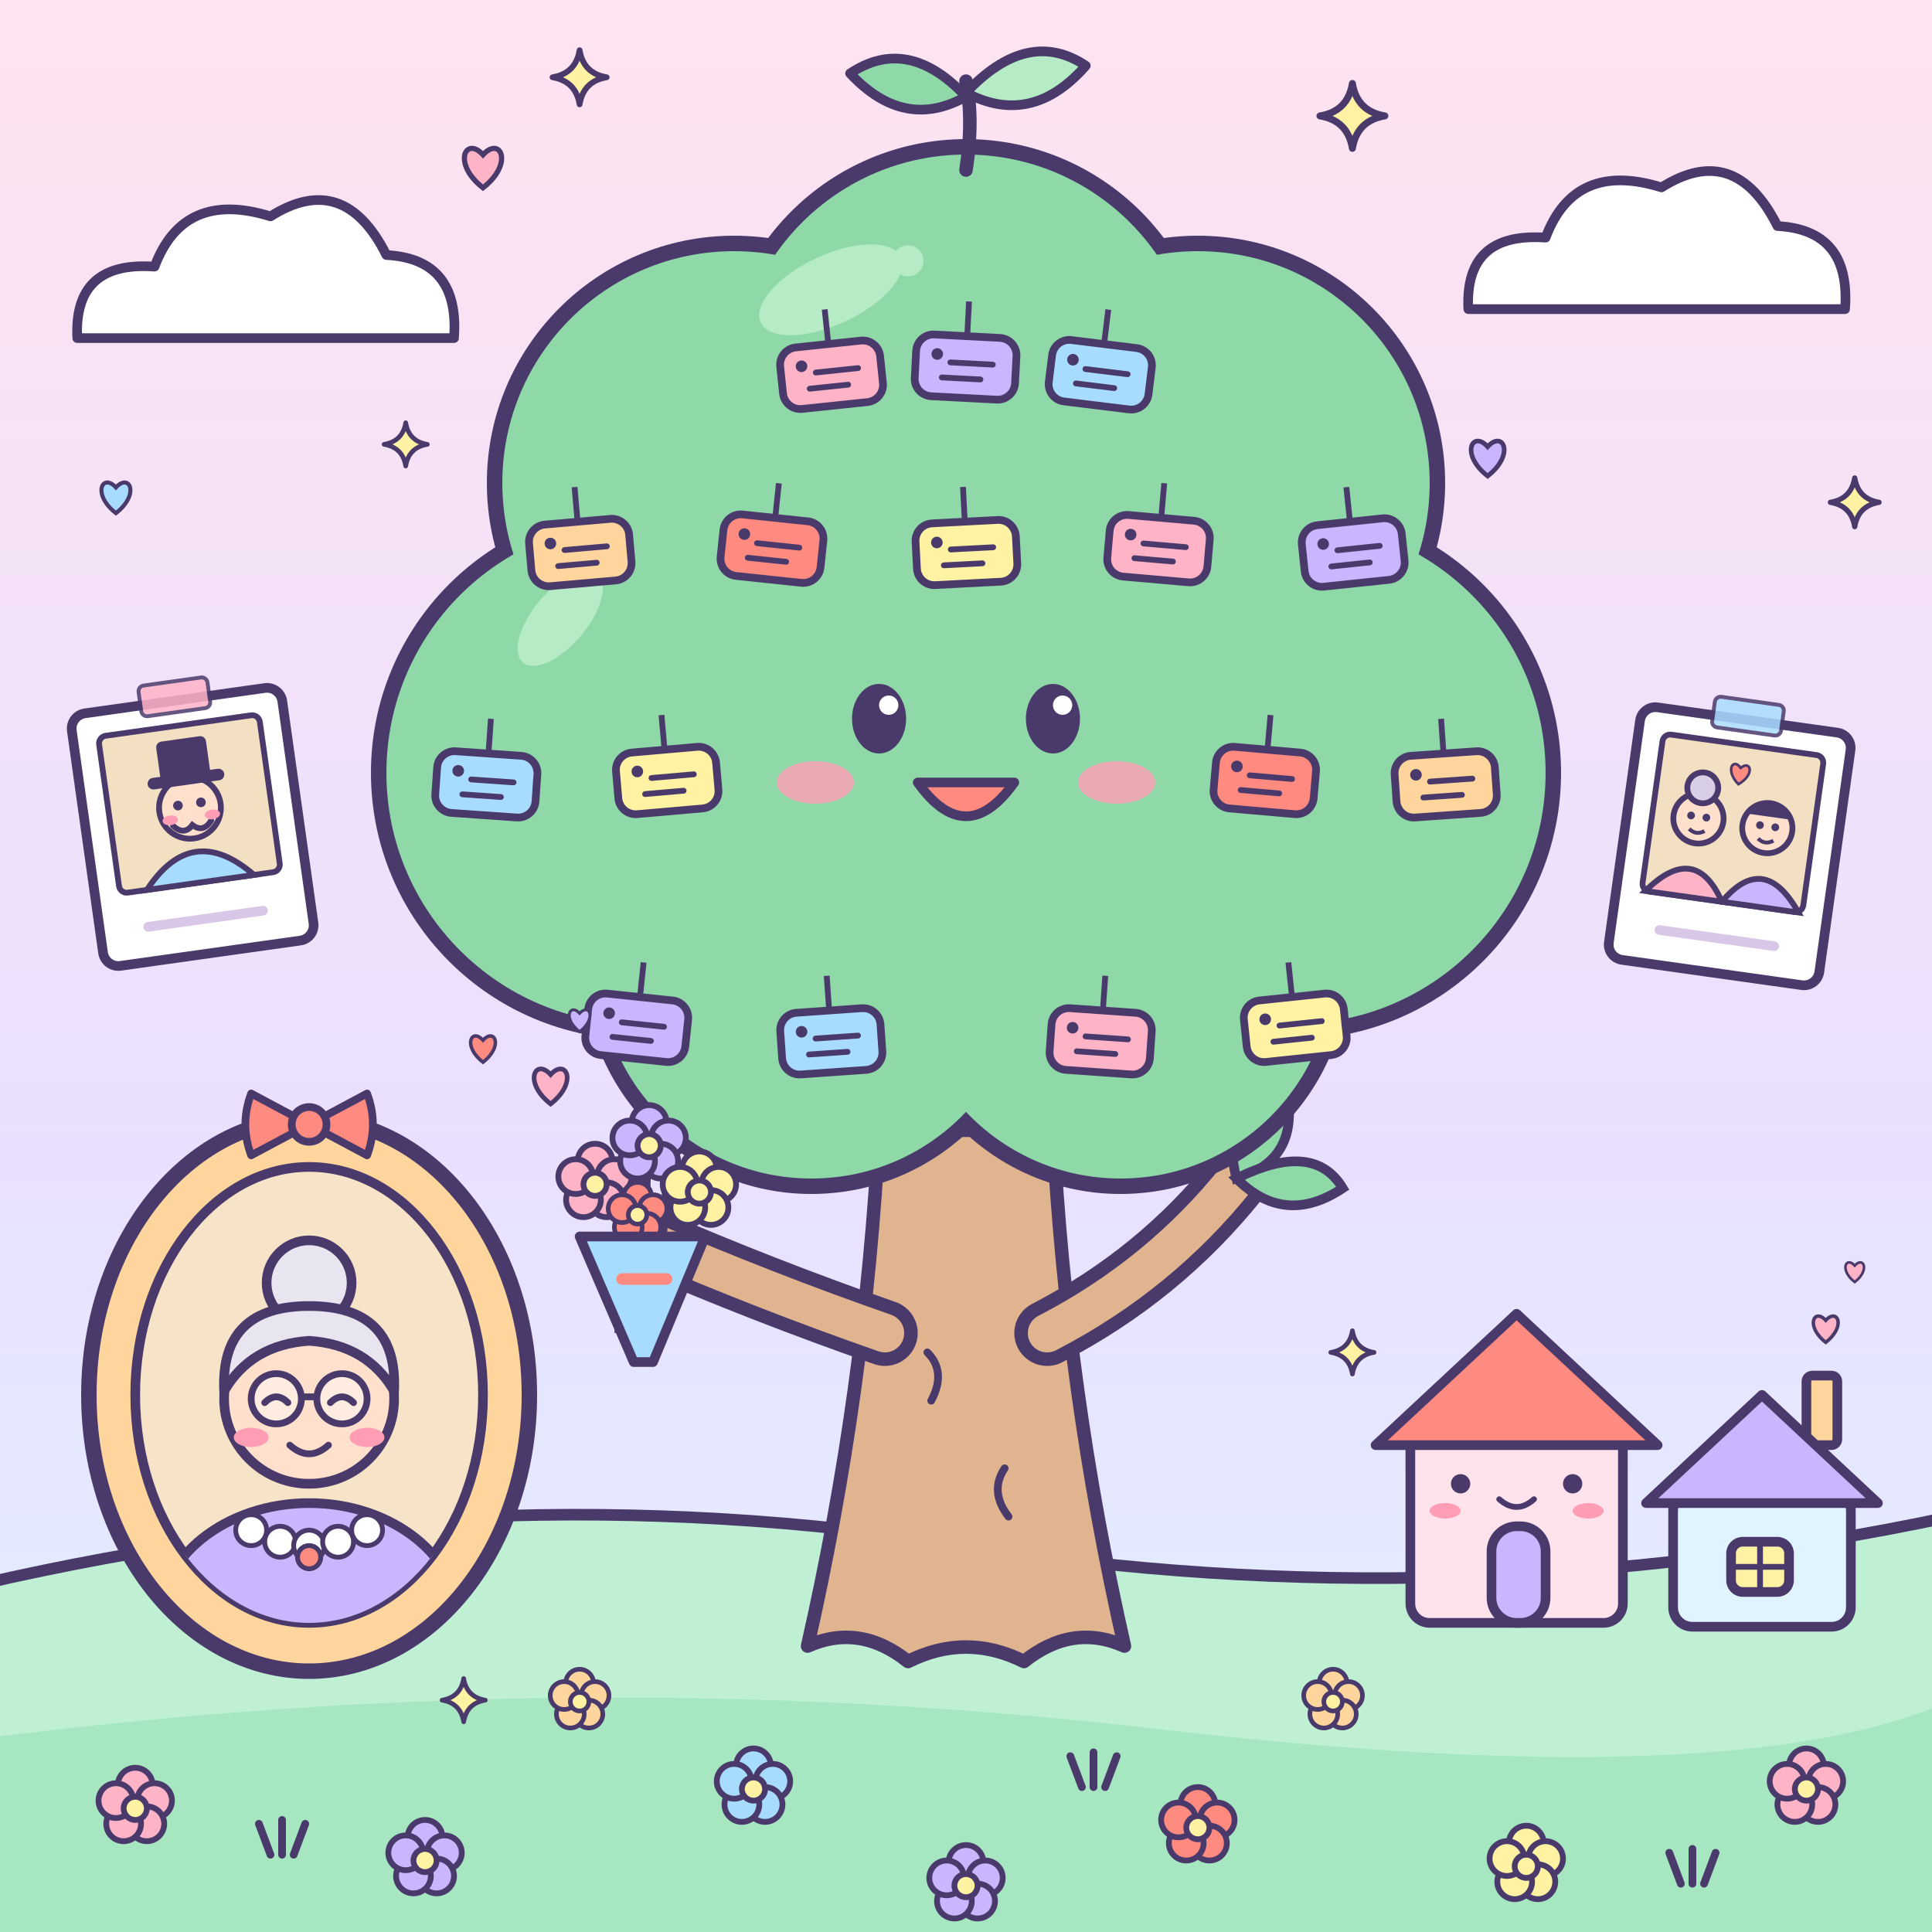
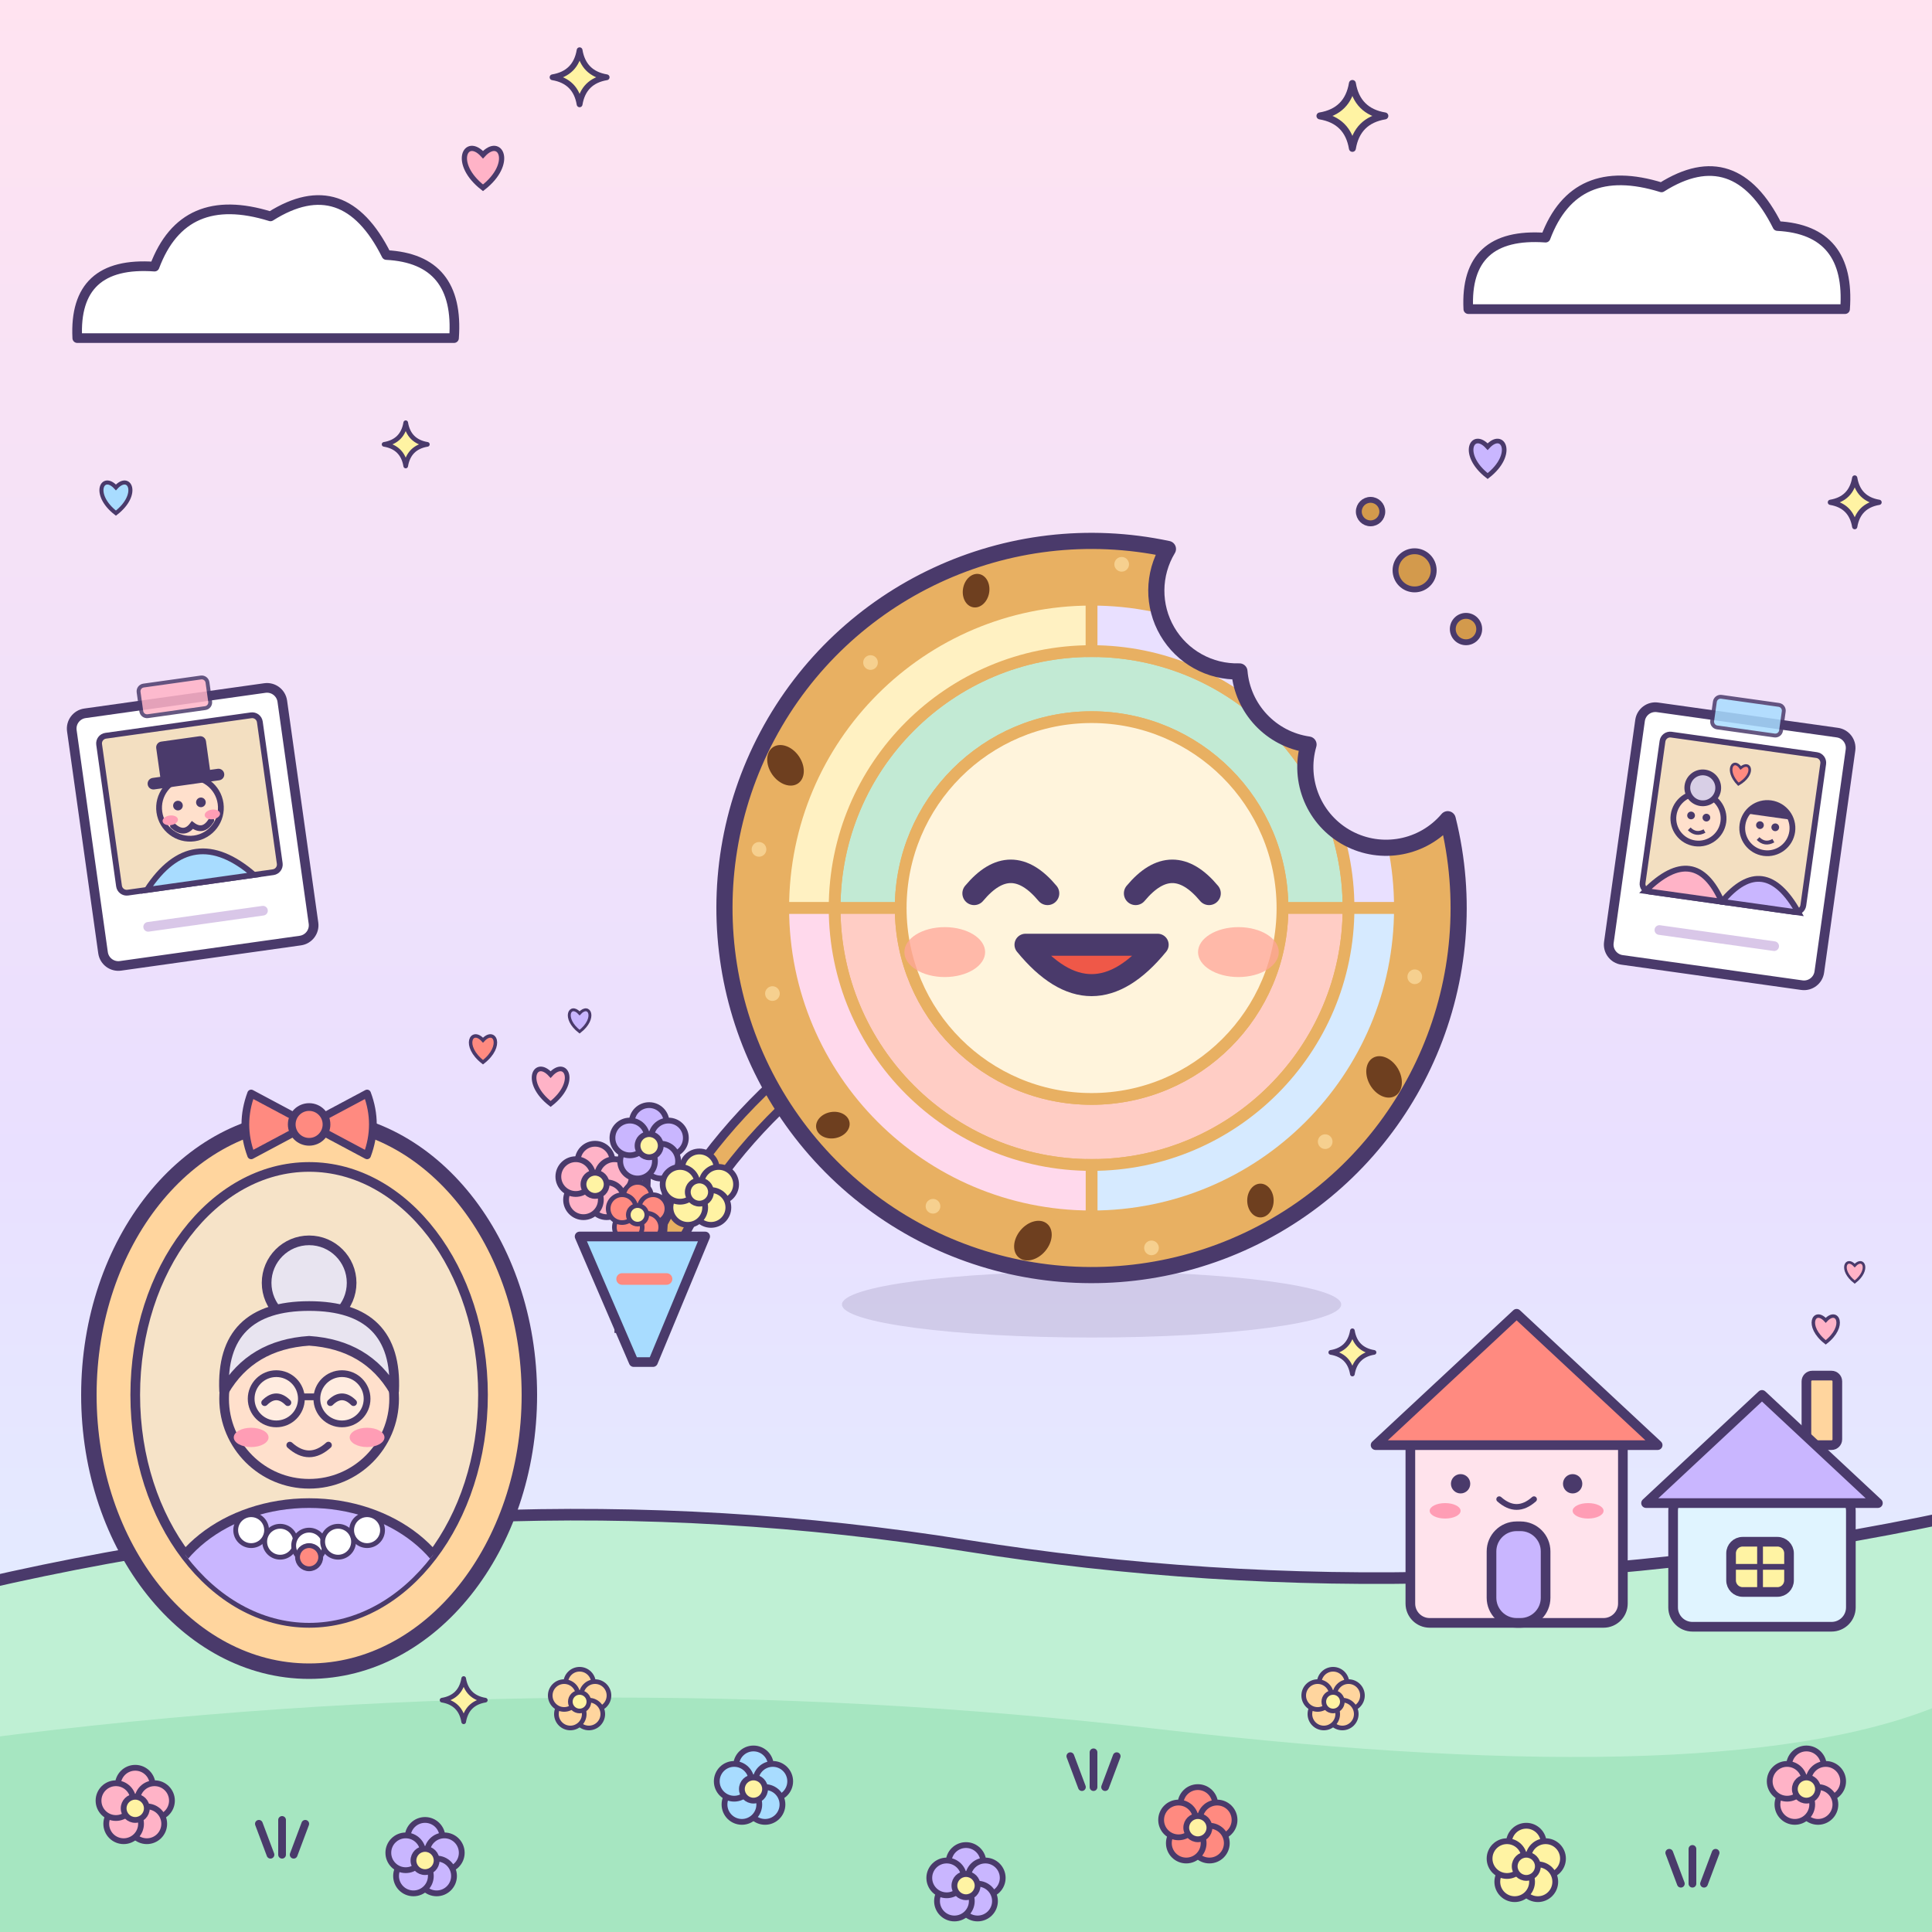
<svg xmlns="http://www.w3.org/2000/svg" viewBox="0 0 1000 1000">
  <defs>
    <linearGradient id="sky" x1="0" y1="0" x2="0" y2="1">
      <stop offset="0" stop-color="#ffe3f0" />
      <stop offset="0.6" stop-color="#e9e0ff" />
      <stop offset="1" stop-color="#dff3ff" />
    </linearGradient>
    <clipPath id="oval">
      <ellipse cx="160" cy="722" rx="90" ry="118" />
    </clipPath>
    <g id="cn">
      <circle cx="500" cy="330" r="190" />
      <circle cx="330" cy="400" r="130" />
      <circle cx="670" cy="400" r="130" />
      <circle cx="380" cy="250" r="120" />
      <circle cx="620" cy="250" r="120" />
      <circle cx="500" cy="200" r="120" />
      <circle cx="420" cy="500" r="110" />
      <circle cx="580" cy="500" r="110" />
    </g>
    <g id="t">
      <path d="M0 -30 V-12" stroke="#4a3a6b" stroke-width="3" fill="none" />
      <rect x="-26" y="-12" width="52" height="32" rx="9" stroke="#4a3a6b" stroke-width="4" />
      <circle cx="-15" cy="-2" r="3" fill="#4a3a6b" />
      <path d="M-8 2 H14 M-12 10 H8" stroke="#4a3a6b" stroke-width="3" stroke-linecap="round" fill="none" />
    </g>
    <g id="fl" stroke="#4a3a6b" stroke-width="3">
      <circle cx="0" cy="-11" r="9" />
      <circle cx="10" cy="-3" r="9" />
      <circle cx="6" cy="9" r="9" />
      <circle cx="-6" cy="9" r="9" />
      <circle cx="-10" cy="-3" r="9" />
      <circle cx="0" cy="1" r="6" fill="#fff3a3" />
    </g>
    <path id="hr" d="M0 8 C-18 -6 -10 -22 0 -11 C10 -22 18 -6 0 8Z" stroke="#4a3a6b" stroke-width="3" />
    <path id="sp" d="M0 -14 Q2 -2 14 0 Q2 2 0 14 Q-2 2 -14 0 Q-2 -2 0 -14Z" fill="#fff3a3" stroke="#4a3a6b" stroke-width="3" stroke-linejoin="round" />
  </defs>
  <rect width="1000" height="1000" fill="url(#sky)" />
  <g fill="#ffffff" stroke="#4a3a6b" stroke-width="5" stroke-linejoin="round">
    <path d="M40 175 Q38 135 80 138 Q95 98 140 112 Q178 88 200 132 Q238 134 235 175 Z" />
    <path d="M760 160 Q758 120 800 123 Q815 83 860 97 Q898 73 920 117 Q958 119 955 160 Z" />
  </g>
  <g fill="#ffb3c7">
    <use href="#hr" transform="translate(250,90) scale(0.9)" />
    <use href="#hr" transform="translate(770,240) scale(0.8)" fill="#c9b6ff" />
    <use href="#hr" transform="translate(60,260) scale(0.7)" fill="#a8dcff" />
  </g>
  <use href="#sp" transform="translate(300,40)" />
  <use href="#sp" transform="translate(700,60) scale(1.2)" />
  <use href="#sp" transform="translate(960,260) scale(0.9)" />
  <use href="#sp" transform="translate(210,230) scale(0.8)" />
  <g transform="translate(100,430) rotate(-8)">
    <rect x="-55" y="-68" width="110" height="132" rx="8" fill="#ffffff" stroke="#4a3a6b" stroke-width="5" />
    <rect x="-42" y="-55" width="84" height="82" rx="4" fill="#f3dfc1" stroke="#4a3a6b" stroke-width="3" />
    <path d="M-28 27 Q0 -5 28 27Z" fill="#a8dcff" stroke="#4a3a6b" stroke-width="3" />
    <circle cx="0" cy="-12" r="16" fill="#ffe0cc" stroke="#4a3a6b" stroke-width="3" />
    <rect x="-13" y="-48" width="26" height="22" rx="3" fill="#4a3a6b" />
    <rect x="-20" y="-30" width="40" height="6" rx="3" fill="#4a3a6b" />
    <path d="M-10 -4 Q-5 2 0 -3 Q5 2 10 -4" stroke="#4a3a6b" stroke-width="3" fill="none" stroke-linecap="round" />
    <circle cx="-6" cy="-14" r="2.5" fill="#4a3a6b" />
    <circle cx="6" cy="-14" r="2.5" fill="#4a3a6b" />
    <ellipse cx="-11" cy="-7" rx="4" ry="2.5" fill="#ff9db5" />
    <ellipse cx="11" cy="-7" rx="4" ry="2.5" fill="#ff9db5" />
    <rect x="-18" y="-78" width="36" height="16" rx="3" fill="#ffb3c7" opacity="0.85" stroke="#4a3a6b" stroke-width="2" />
    <path d="M-30 46 H30" stroke="#d9c7e8" stroke-width="5" stroke-linecap="round" />
  </g>
  <g transform="translate(895,440) rotate(8)">
    <rect x="-55" y="-68" width="110" height="132" rx="8" fill="#ffffff" stroke="#4a3a6b" stroke-width="5" />
    <rect x="-42" y="-55" width="84" height="82" rx="4" fill="#f3dfc1" stroke="#4a3a6b" stroke-width="3" />
    <path d="M-40 27 Q-18 -2 0 27Z" fill="#ffb3c7" stroke="#4a3a6b" stroke-width="3" />
    <path d="M0 27 Q18 -2 40 27Z" fill="#c9b6ff" stroke="#4a3a6b" stroke-width="3" />
    <circle cx="-18" cy="-14" r="13" fill="#ffe0cc" stroke="#4a3a6b" stroke-width="3" />
    <circle cx="18" cy="-14" r="13" fill="#ffe0cc" stroke="#4a3a6b" stroke-width="3" />
    <circle cx="-18" cy="-30" r="8" fill="#d8cfe6" stroke="#4a3a6b" stroke-width="3" />
    <path d="M5 -20 Q18 -34 31 -20" fill="#4a3a6b" />
    <circle cx="-22" cy="-15" r="2" fill="#4a3a6b" />
    <circle cx="-14" cy="-15" r="2" fill="#4a3a6b" />
    <circle cx="14" cy="-15" r="2" fill="#4a3a6b" />
    <circle cx="22" cy="-15" r="2" fill="#4a3a6b" />
    <path d="M-22 -8 Q-18 -5 -14 -8 M14 -8 Q18 -5 22 -8" stroke="#4a3a6b" stroke-width="2" fill="none" />
    <use href="#hr" transform="translate(0,-38) scale(0.45)" fill="#ff8a80" />
    <rect x="-18" y="-78" width="36" height="16" rx="3" fill="#a8dcff" opacity="0.85" stroke="#4a3a6b" stroke-width="2" />
    <path d="M-30 46 H30" stroke="#d9c7e8" stroke-width="5" stroke-linecap="round" />
  </g>
  <path d="M-10 820 Q250 760 500 800 T1010 785 V1010 H-10Z" fill="#bff0d4" stroke="#4a3a6b" stroke-width="6" />
  <path d="M-10 900 Q300 860 600 895 T1010 880 V1010 H-10Z" fill="#a6e6c1" />
  <g stroke="#4a3a6b" stroke-width="5" stroke-linejoin="round">
    <rect x="730" y="740" width="110" height="100" rx="10" fill="#ffe3ec" />
    <path d="M712 748 L785 680 L858 748 Z" fill="#ff8a80" />
    <rect x="772" y="790" width="28" height="50" rx="13" fill="#c9b6ff" />
    <rect x="866" y="772" width="92" height="70" rx="10" fill="#e0f4ff" />
    <rect x="935" y="712" width="16" height="36" rx="3" fill="#ffd59e" />
    <path d="M852 778 L912 722 L972 778 Z" fill="#c9b6ff" />
    <rect x="896" y="798" width="30" height="26" rx="6" fill="#fff3a3" />
  </g>
  <g fill="#4a3a6b">
    <circle cx="756" cy="768" r="5" />
    <circle cx="814" cy="768" r="5" />
  </g>
  <path d="M776 776 Q785 784 794 776" stroke="#4a3a6b" stroke-width="3" fill="none" stroke-linecap="round" />
  <ellipse cx="748" cy="782" rx="8" ry="4" fill="#ff9db5" />
  <ellipse cx="822" cy="782" rx="8" ry="4" fill="#ff9db5" />
  <path d="M911 798 V824 M896 811 H926" stroke="#4a3a6b" stroke-width="3" />
  <use href="#hr" transform="translate(945,690) scale(0.6)" fill="#ffb3c7" />
  <use href="#hr" transform="translate(960,660) scale(0.45)" fill="#ffb3c7" />
-   <path d="M455 585 Q448 720 418 852 Q445 840 470 860 Q500 845 530 860 Q555 840 582 852 Q552 720 545 585 Z" fill="#e0b48f" stroke="#4a3a6b" stroke-width="7" stroke-linejoin="round" />
-   <path d="M480 700 Q490 710 482 725 M520 760 Q512 772 522 785" stroke="#4a3a6b" stroke-width="4" fill="none" stroke-linecap="round" />
-   <path d="M458 690 Q395 668 335 642" stroke="#4a3a6b" stroke-width="34" fill="none" stroke-linecap="round" />
-   <path d="M458 690 Q395 668 335 642" stroke="#e0b48f" stroke-width="20" fill="none" stroke-linecap="round" />
-   <path d="M542 690 Q600 660 640 610" stroke="#4a3a6b" stroke-width="34" fill="none" stroke-linecap="round" />
-   <path d="M542 690 Q600 660 640 610" stroke="#e0b48f" stroke-width="20" fill="none" stroke-linecap="round" />
-   <path d="M640 610 Q630 570 665 560 Q675 600 640 610Z" fill="#8fd9a8" stroke="#4a3a6b" stroke-width="5" />
-   <path d="M640 610 Q680 590 695 615 Q665 635 640 610Z" fill="#8fd9a8" stroke="#4a3a6b" stroke-width="5" />
-   <use href="#cn" fill="#8fd9a8" stroke="#4a3a6b" stroke-width="16" />
-   <use href="#cn" fill="#8fd9a8" />
-   <g fill="#b5ecc6">
-     <ellipse cx="430" cy="150" rx="40" ry="18" transform="rotate(-25 430 150)" />
-     <ellipse cx="290" cy="320" rx="30" ry="14" transform="rotate(-50 290 320)" />
-     <circle cx="470" cy="135" r="8" />
-   </g>
-   <path d="M500 88 Q504 62 500 42" stroke="#4a3a6b" stroke-width="7" fill="none" stroke-linecap="round" />
-   <path d="M500 50 Q470 18 440 38 Q468 68 500 50Z" fill="#8fd9a8" stroke="#4a3a6b" stroke-width="5" stroke-linejoin="round" />
-   <path d="M500 48 Q532 14 562 34 Q534 66 500 48Z" fill="#b5ecc6" stroke="#4a3a6b" stroke-width="5" stroke-linejoin="round" />
-   <ellipse cx="455" cy="372" rx="14" ry="18" fill="#4a3a6b" />
-   <ellipse cx="545" cy="372" rx="14" ry="18" fill="#4a3a6b" />
-   <circle cx="460" cy="365" r="5" fill="#fff" />
-   <circle cx="550" cy="365" r="5" fill="#fff" />
-   <ellipse cx="422" cy="405" rx="20" ry="11" fill="#ff9db5" opacity="0.8" />
-   <ellipse cx="578" cy="405" rx="20" ry="11" fill="#ff9db5" opacity="0.8" />
-   <path d="M475 405 Q500 440 525 405 Z" fill="#ff8a80" stroke="#4a3a6b" stroke-width="5" stroke-linejoin="round" />
-   <use href="#t" transform="translate(430,190) rotate(-6)" fill="#ffb3c7" />
-   <use href="#t" transform="translate(500,186) rotate(3)" fill="#c9b6ff" />
-   <use href="#t" transform="translate(570,190) rotate(7)" fill="#a8dcff" />
-   <use href="#t" transform="translate(300,282) rotate(-5)" fill="#ffd59e" />
-   <use href="#t" transform="translate(400,280) rotate(6)" fill="#ff8a80" />
-   <use href="#t" transform="translate(500,282) rotate(-3)" fill="#fff3a3" />
-   <use href="#t" transform="translate(600,280) rotate(5)" fill="#ffb3c7" />
-   <use href="#t" transform="translate(700,282) rotate(-6)" fill="#c9b6ff" />
-   <use href="#t" transform="translate(252,402) rotate(4)" fill="#a8dcff" />
-   <use href="#t" transform="translate(345,400) rotate(-5)" fill="#fff3a3" />
-   <use href="#t" transform="translate(655,400) rotate(5)" fill="#ff8a80" />
-   <use href="#t" transform="translate(748,402) rotate(-4)" fill="#ffd59e" />
-   <use href="#t" transform="translate(330,528) rotate(6)" fill="#c9b6ff" />
-   <use href="#t" transform="translate(430,535) rotate(-4)" fill="#a8dcff" />
-   <use href="#t" transform="translate(570,535) rotate(4)" fill="#ffb3c7" />
-   <use href="#t" transform="translate(670,528) rotate(-6)" fill="#fff3a3" />
+   <path d="M410 560 Q365 600 342 650" fill="none" stroke="#4a3a6b" stroke-width="17" stroke-linecap="round" />
+   <path d="M410 560 Q365 600 342 650" fill="none" stroke="#e8b062" stroke-width="8" stroke-linecap="round" />
+   <g transform="translate(337.0 242.0) scale(3.8)" stroke="none">
+     <defs>
+       <clipPath id="kibi-a">
+         <path d="M70.4,11.09 A11,11 0 0 0 80.14,27.77 A11,11 0 0 0 89.55,37.73 A11,11 0 0 0 108.51,47.9 A50,50 0 1 1 70.4,11.09 Z" />
+       </clipPath>
+     </defs>
+     <ellipse cx="60" cy="114" rx="34" ry="4.5" fill="#4a3a6b" opacity="0.15" />
+     <path d="M70.4,11.09 A11,11 0 0 0 80.14,27.77 A11,11 0 0 0 89.55,37.73 A11,11 0 0 0 108.51,47.9 A50,50 0 1 1 70.4,11.09 Z" fill="#e8b062" />
+     <g clip-path="url(#kibi-a)" stroke="#e8b062" stroke-width="1.6">
+       <path d="M34.0,60.0 L25.0,60.0 A35,35 0 0 1 95.0,60.0 L86.0,60.0 A26,26 0 0 0 34.0,60.0 Z" fill="#c2ead4" />
+       <path d="M86.0,60.0 L95.0,60.0 A35,35 0 0 1 25.0,60.0 L34.0,60.0 A26,26 0 0 0 86.0,60.0 Z" fill="#ffcdc5" />
+       <path d="M25.0,60.0 L18.0,60.0 A42,42 0 0 1 60.0,18.0 L60.0,25.0 A35,35 0 0 0 25.0,60.0 Z" fill="#fff1c2" />
+       <path d="M60.0,25.0 L60.0,18.0 A42,42 0 0 1 102.0,60.0 L95.0,60.0 A35,35 0 0 0 60.0,25.0 Z" fill="#e9e0ff" />
+       <path d="M95.0,60.0 L102.0,60.0 A42,42 0 0 1 60.0,102.0 L60.0,95.0 A35,35 0 0 0 95.0,60.0 Z" fill="#d6eaff" />
+       <path d="M60.0,95.0 L60.0,102.0 A42,42 0 0 1 18.0,60.0 L25.0,60.0 A35,35 0 0 0 60.0,95.0 Z" fill="#ffd9ec" />
+       <circle cx="60" cy="60" r="26" fill="#fff4dc" />
+     </g>
+     <g clip-path="url(#kibi-a)">
+       <circle cx="38.4" cy="100.62" r="1" fill="#f6d08f" />
+       <circle cx="16.53" cy="71.65" r="1" fill="#f6d08f" />
+       <circle cx="14.7" cy="52.01" r="1" fill="#f6d08f" />
+       <circle cx="29.89" cy="26.56" r="1" fill="#f6d08f" />
+       <circle cx="64.1" cy="13.18" r="1" fill="#f6d08f" />
+       <circle cx="91.82" cy="91.82" r="1" fill="#f6d08f" />
+       <circle cx="68.16" cy="106.29" r="1" fill="#f6d08f" />
+       <circle cx="104.02" cy="69.36" r="1" fill="#f6d08f" />
+       <ellipse cx="52.01" cy="105.3" rx="3" ry="2.2" transform="rotate(130 52.01 105.3)" fill="#6e3f1f" />
+       <ellipse cx="24.76" cy="89.57" rx="2.3" ry="1.8" transform="rotate(170 24.76 89.57)" fill="#6e3f1f" />
+       <ellipse cx="18.31" cy="40.56" rx="3" ry="2.2" transform="rotate(235 18.31 40.56)" fill="#6e3f1f" />
+       <ellipse cx="44.27" cy="16.77" rx="2.3" ry="1.8" transform="rotate(280 44.27 16.77)" fill="#6e3f1f" />
+       <ellipse cx="99.84" cy="83.0" rx="3" ry="2.2" transform="rotate(60 99.84 83.0)" fill="#6e3f1f" />
+       <ellipse cx="83.0" cy="99.84" rx="2.3" ry="1.8" transform="rotate(90 83.0 99.84)" fill="#6e3f1f" />
+     </g>
+     <path d="M70.4,11.09 A11,11 0 0 0 80.14,27.77 A11,11 0 0 0 89.55,37.73 A11,11 0 0 0 108.51,47.9 A50,50 0 1 1 70.4,11.09 Z" fill="none" stroke="#4a3a6b" stroke-width="2.2" stroke-linejoin="round" />
+     <g fill="#d39a4c" stroke="#4a3a6b" stroke-width="0.8">
+       <circle cx="104" cy="14" r="2.6" />
+       <circle cx="111" cy="22" r="1.8" />
+       <circle cx="98" cy="6" r="1.6" />
+     </g>
+     <path d="M44 58 q5 -6 10 0 M66 58 q5 -6 10 0" stroke="#4a3a6b" stroke-width="3.2" fill="none" stroke-linecap="round" />
+     <path d="M51 65 q9 11 18 0 z" stroke="#4a3a6b" stroke-width="3" fill="#ef5848" stroke-linejoin="round" />
+     <ellipse cx="40" cy="66" rx="5.5" ry="3.4" fill="#ffa598" opacity="0.75" />
+     <ellipse cx="80" cy="66" rx="5.5" ry="3.4" fill="#ffa598" opacity="0.75" />
+   </g>
  <ellipse cx="160" cy="722" rx="114" ry="143" fill="#ffd59e" stroke="#4a3a6b" stroke-width="8" />
  <ellipse cx="160" cy="722" rx="90" ry="118" fill="#f6e3c8" stroke="#4a3a6b" stroke-width="5" />
  <g clip-path="url(#oval)">
    <ellipse cx="160" cy="840" rx="78" ry="62" fill="#c9b6ff" stroke="#4a3a6b" stroke-width="5" />
    <g fill="#ffffff" stroke="#4a3a6b" stroke-width="2.5">
      <circle cx="130" cy="792" r="8" />
      <circle cx="145" cy="798" r="8" />
      <circle cx="160" cy="800" r="8" />
      <circle cx="175" cy="798" r="8" />
      <circle cx="190" cy="792" r="8" />
    </g>
    <circle cx="160" cy="806" r="6" fill="#ff8a80" stroke="#4a3a6b" stroke-width="2.5" />
  </g>
  <circle cx="160" cy="664" r="22" fill="#e8e4f0" stroke="#4a3a6b" stroke-width="5" />
  <circle cx="160" cy="724" r="44" fill="#ffe0cc" stroke="#4a3a6b" stroke-width="5" />
  <path d="M116 720 Q114 676 160 676 Q206 676 204 720 Q190 696 160 694 Q130 696 116 720Z" fill="#e8e4f0" stroke="#4a3a6b" stroke-width="5" stroke-linejoin="round" />
  <g fill="none" stroke="#4a3a6b" stroke-width="3.5">
    <circle cx="143" cy="724" r="13" fill="#ffffff" fill-opacity="0.4" />
    <circle cx="177" cy="724" r="13" fill="#ffffff" fill-opacity="0.4" />
    <path d="M156 723 H164" />
    <path d="M137 726 Q143 720 149 726 M171 726 Q177 720 183 726" stroke-linecap="round" />
    <path d="M150 748 Q160 757 170 748" stroke-linecap="round" />
  </g>
  <ellipse cx="130" cy="744" rx="9" ry="5" fill="#ff9db5" />
  <ellipse cx="190" cy="744" rx="9" ry="5" fill="#ff9db5" />
  <path d="M160 582 L130 566 Q124 582 130 598 Z M160 582 L190 566 Q196 582 190 598 Z" fill="#ff8a80" stroke="#4a3a6b" stroke-width="4" stroke-linejoin="round" />
  <circle cx="160" cy="582" r="9" fill="#ff8a80" stroke="#4a3a6b" stroke-width="4" />
  <path d="M325 610 L320 690 M335 605 L332 690 M345 612 L340 690" stroke="#4a3a6b" stroke-width="4" />
  <use href="#fl" transform="translate(308,612)" fill="#ffb3c7" />
  <use href="#fl" transform="translate(336,592)" fill="#c9b6ff" />
  <use href="#fl" transform="translate(362,616)" fill="#fff3a3" />
  <use href="#fl" transform="translate(330,628) scale(0.8)" fill="#ff8a80" />
  <path d="M300 640 L365 640 L338 705 L328 705 Z" fill="#a8dcff" stroke="#4a3a6b" stroke-width="5" stroke-linejoin="round" />
  <path d="M322 662 L345 662" stroke="#ff8a80" stroke-width="6" stroke-linecap="round" />
  <use href="#hr" transform="translate(285,565) scale(0.8)" fill="#ffb3c7" />
  <use href="#hr" transform="translate(250,545) scale(0.6)" fill="#ff8a80" />
  <use href="#hr" transform="translate(300,530) scale(0.5)" fill="#c9b6ff" />
  <use href="#fl" transform="translate(70,935)" fill="#ffb3c7" />
  <use href="#fl" transform="translate(220,962)" fill="#c9b6ff" />
  <use href="#fl" transform="translate(390,925)" fill="#a8dcff" />
  <use href="#fl" transform="translate(620,945)" fill="#ff8a80" />
  <use href="#fl" transform="translate(790,965)" fill="#fff3a3" />
  <use href="#fl" transform="translate(935,925)" fill="#ffb3c7" />
  <use href="#fl" transform="translate(500,975)" fill="#c9b6ff" />
  <use href="#fl" transform="translate(690,880) scale(0.8)" fill="#ffd59e" />
  <use href="#fl" transform="translate(300,880) scale(0.8)" fill="#ffd59e" />
  <g stroke="#4a3a6b" stroke-width="4" fill="none" stroke-linecap="round">
    <path d="M140 960 l-6 -16 M146 960 l0 -18 M152 960 l6 -16" />
    <path d="M560 925 l-6 -16 M566 925 l0 -18 M572 925 l6 -16" />
    <path d="M870 975 l-6 -16 M876 975 l0 -18 M882 975 l6 -16" />
  </g>
  <use href="#sp" transform="translate(240,880) scale(0.8)" />
  <use href="#sp" transform="translate(700,700) scale(0.8)" />
</svg>
